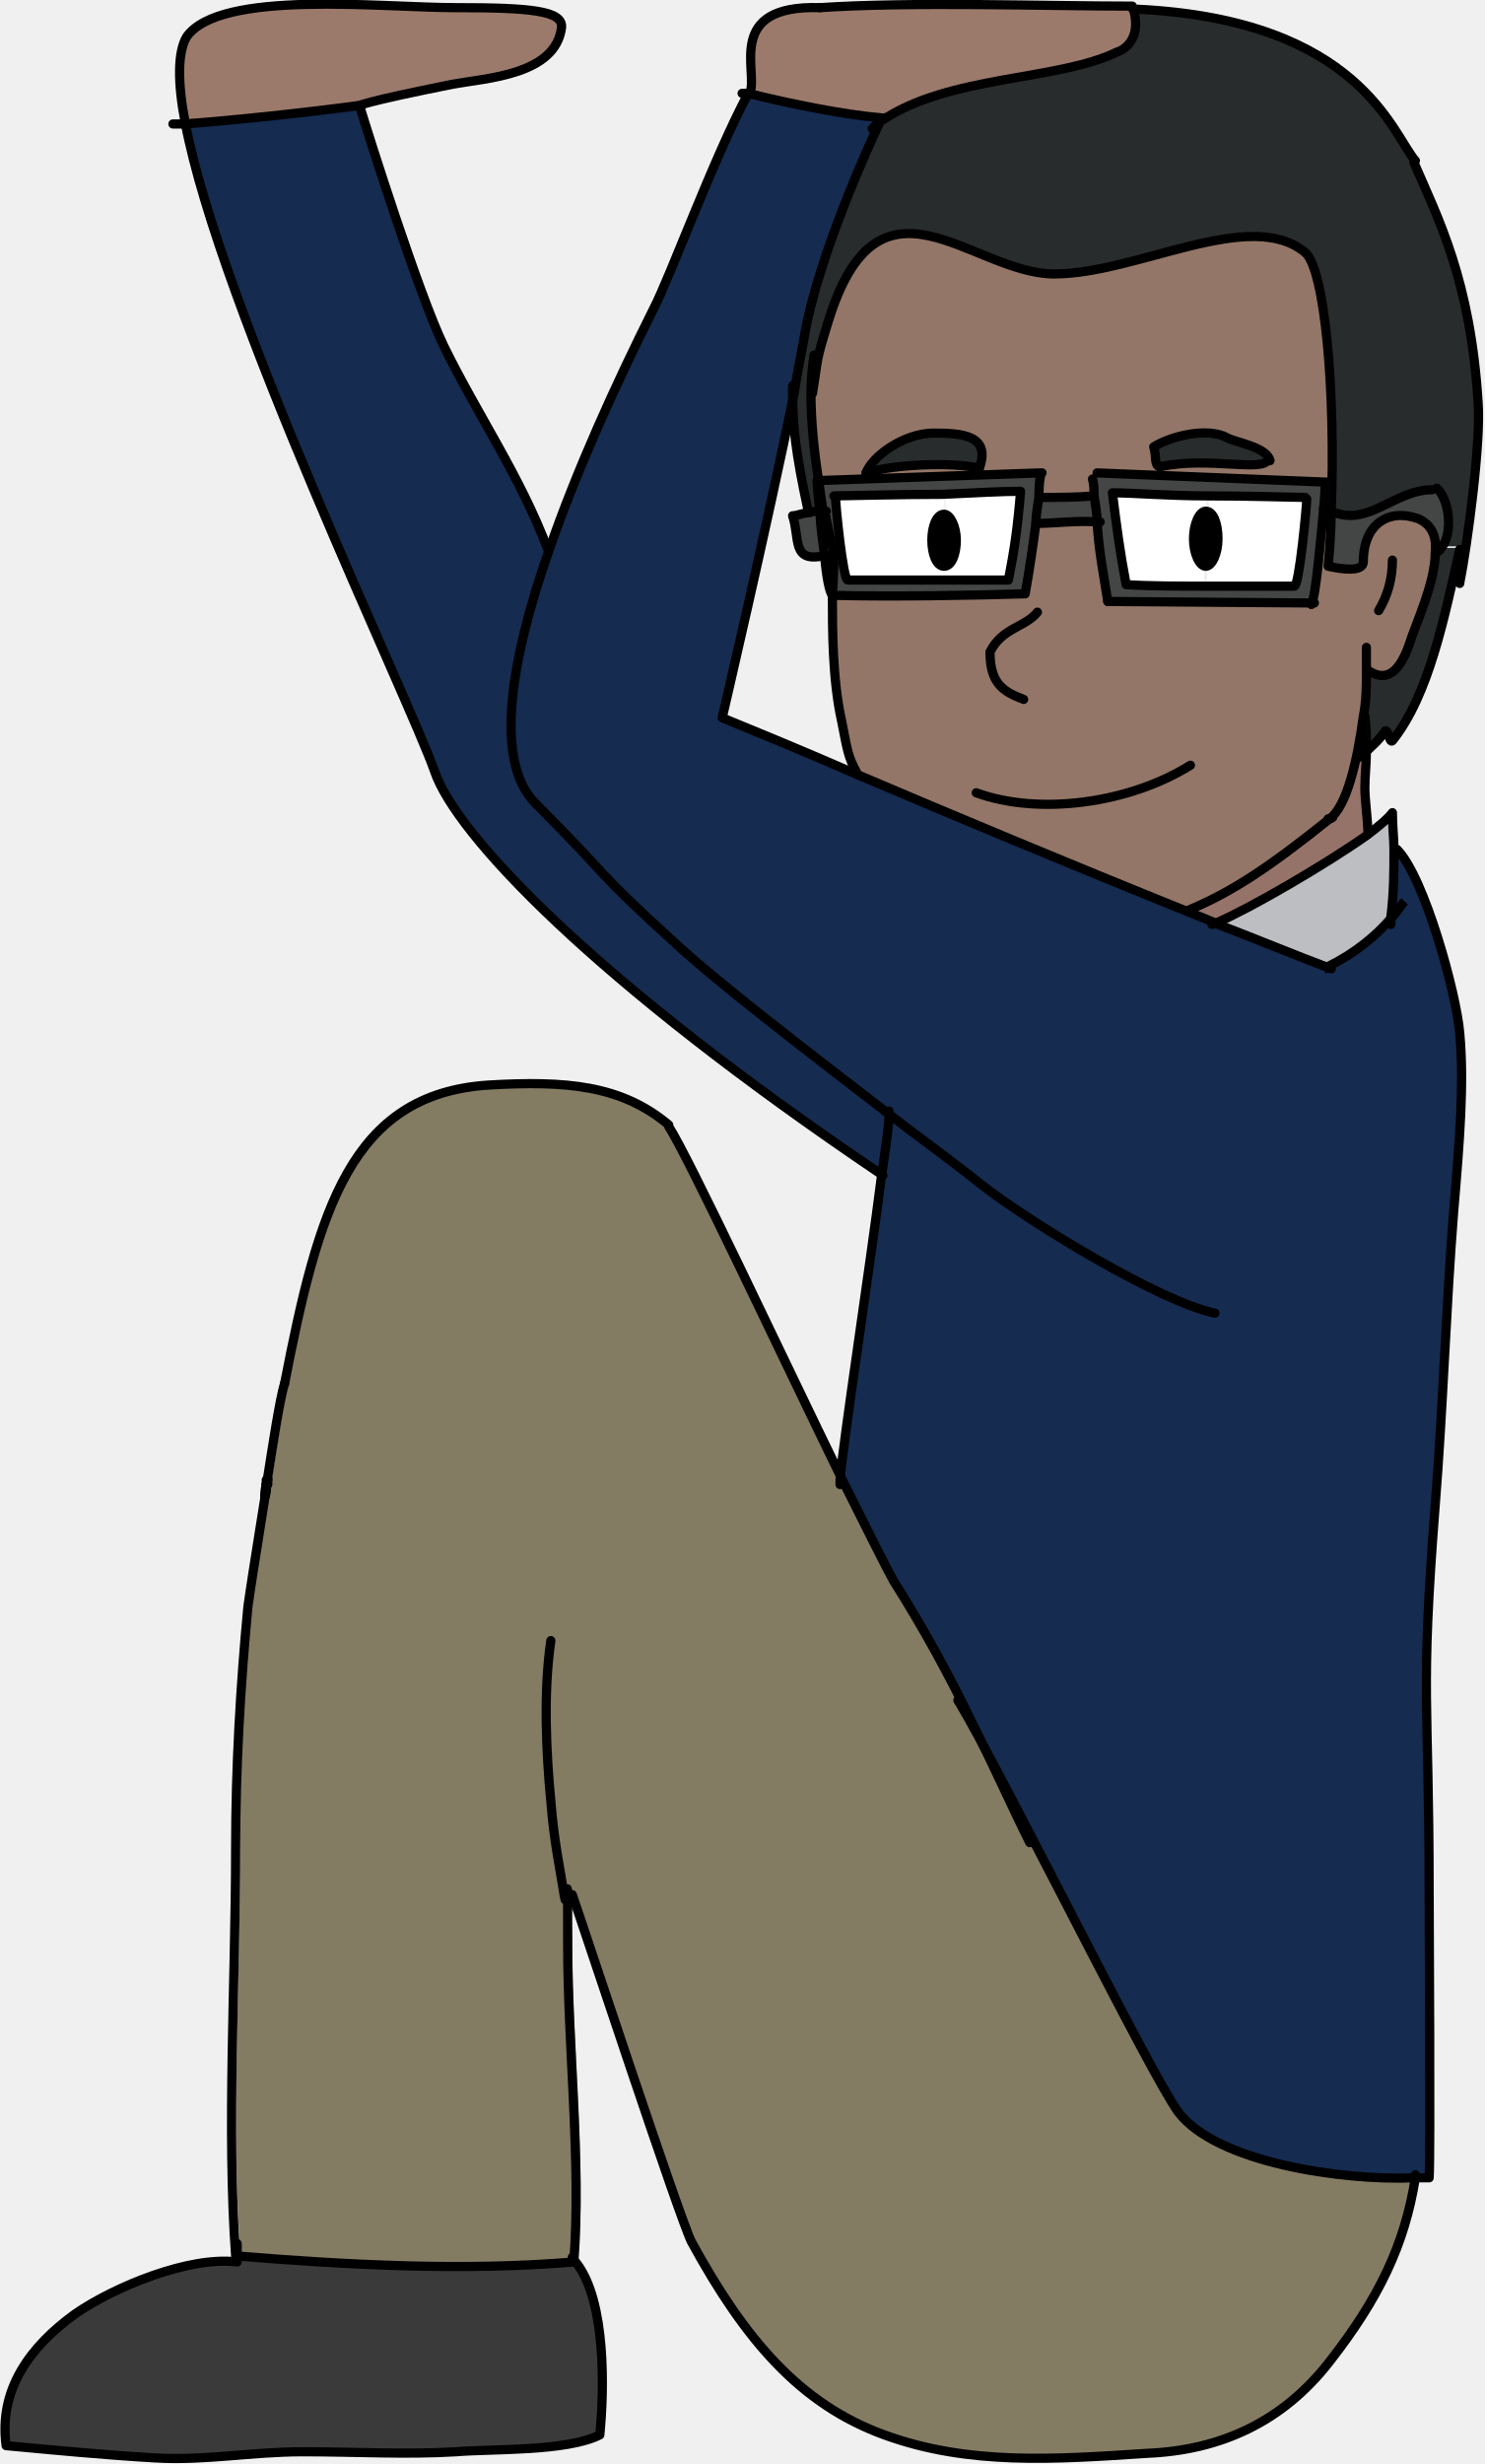
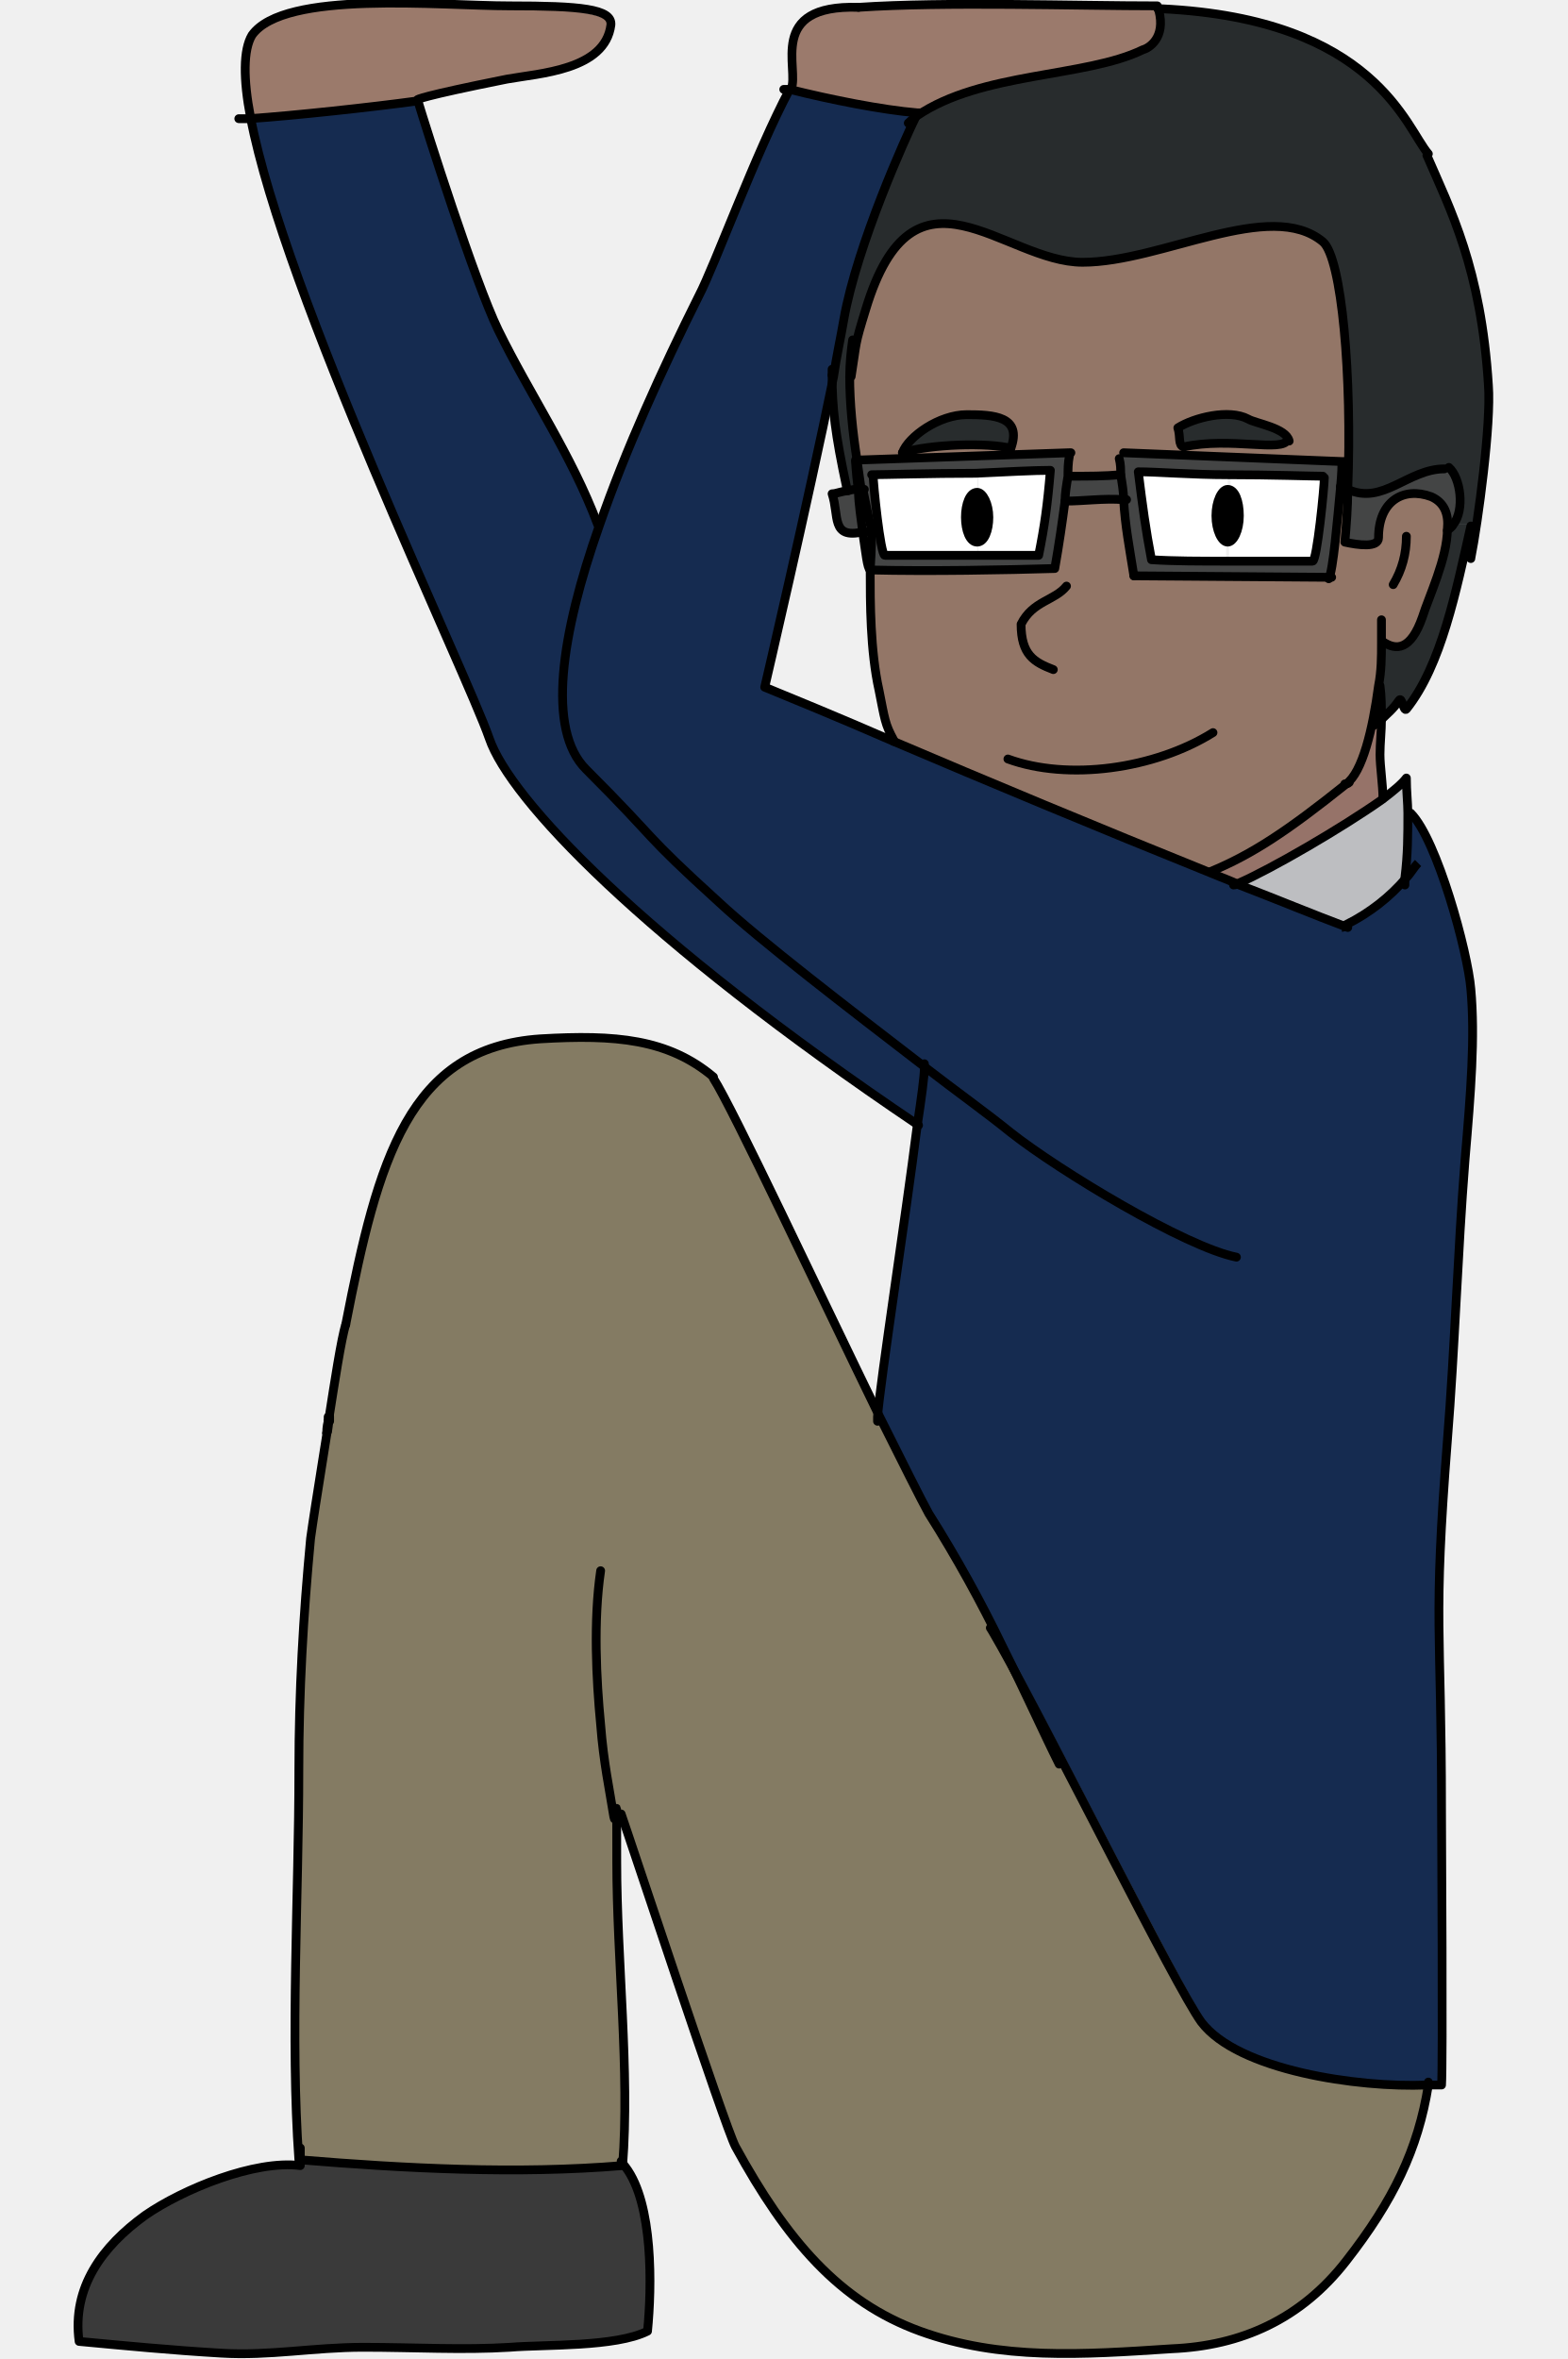
- <svg xmlns="http://www.w3.org/2000/svg" id="USA" width="97" height="161" viewBox="0 0 97 161">
+ <svg xmlns="http://www.w3.org/2000/svg" id="USA" width="107" height="161" viewBox="0 0 107 161">
  <defs>
-     <style>.cls-1{fill:#3a3a3a;}.cls-1,.cls-2,.cls-3,.cls-4,.cls-5,.cls-6,.cls-7,.cls-8,.cls-9,.cls-10,.cls-11,.cls-12{stroke-width:0px;}.cls-2{fill:#152b50;}.cls-13,.cls-14{stroke:#000;}.cls-13,.cls-14,.cls-15{fill:none;stroke-width:.6px;}.cls-13,.cls-15{stroke-linecap:round;stroke-linejoin:round;}.cls-3{fill:#847b63;}.cls-4{fill:#937667;}.cls-5{fill:#282c2d;}.cls-6{fill:#9b7a6b;}.cls-14{stroke-miterlimit:10;}.cls-7{fill:#000;}.cls-8{fill:#967369;}.cls-9{fill:#444545;}.cls-15{stroke:#010101;}.cls-10{fill:#fff;}.cls-11{fill:#bdbec1;}.cls-12{fill:#9b7a6c;}</style>
+     <style>.cls-1{fill:#3a3a3a;}.cls-1,.cls-2,.cls-3,.cls-4,.cls-5,.cls-6,.cls-7,.cls-8,.cls-9,.cls-10,.cls-11,.cls-12{stroke-width:0px;}.cls-2{fill:#152b50;}.cls-13{stroke-linecap:round;stroke-linejoin:round;}.cls-13,.cls-14{fill:none;stroke:#000;stroke-width:.6px;}.cls-3{fill:#847b63;}.cls-4{fill:#937667;}.cls-5{fill:#282c2d;}.cls-6{fill:#9b7a6b;}.cls-14{stroke-miterlimit:10;}.cls-7{fill:#000;}.cls-8{fill:#967369;}.cls-9{fill:#444545;}.cls-10{fill:#fff;}.cls-11{fill:#bdbec1;}.cls-12{fill:#9b7a6c;}</style>
  </defs>
-   <path class="cls-5" d="M89.4,43.9c.9.6,1.9.6,2.7-1.7.5-1.4,1.7-4.1,1.7-6,.2,0,.3-.2.4-.4h1.2c-1,4.4-2,9.5-4.4,12.5-.2.3-.3-.8-.5-.6-.5.5-.8.9-1.2,1.3,0-.8,0-1.6-.1-2.3h0c.1-1,.2-2,.2-2.9h0Z" />
-   <path class="cls-11" d="M79.6,60.2c2.3-1,7.1-3.8,9.8-5.7.8-.6,1.4-1.1,1.7-1.5,0,.9.1,1.7.1,2.4,0,1.5,0,2.8-.2,4.4-1.1,1.4-2.5,2.4-4.1,3.2h0c-2.3-.9-4.8-1.9-7.4-2.9Z" />
-   <path class="cls-9" d="M92.7,34c-1.8-.8-3.6.3-3.6,2.8s-1.4.5-2.3.3c.1-1.2.2-2.4.2-3.6,2.4,1.1,4.1-1.4,6.6-1.4h.3c.8.6,1.1,2.8.3,3.8-.1.2-.3.3-.4.4,0-1-.3-1.8-1.1-2.2Z" />
-   <path class="cls-9" d="M85.4,32.6q0,0,0,0h0Z" />
-   <path class="cls-5" d="M75.4,29.2c1.1-.7,3.5-1.3,4.8-.6.5.3,2.6.6,2.8,1.5-.3.8-3.9-.3-7.1.5-.4-.1-.2-.7-.4-1.3Z" />
-   <path class="cls-8" d="M89.4,54.5c-2.7,2-7.5,4.7-9.8,5.7-.6-.3-1.3-.5-1.9-.8,2.9-1.2,5.3-2.8,9.3-6h0c1-.8,1.8-3.7,2.2-6.7h0c.1.7.1,1.5.1,2.3h0c0,.8-.1,1.6-.1,2.4s.2,2.1.2,3h0Z" />
-   <path class="cls-10" d="M85.4,32.6c0,.5-.5,5.7-.8,5.7-1.7,0-3.8,0-5.7,0v-1.4c.5,0,.9-.8.9-1.8s-.4-1.8-.8-1.8v-.9c2.9,0,5.8.1,6.5.1Z" />
-   <path class="cls-7" d="M79.7,35.2c0,1-.4,1.8-.8,1.8s-.8-.8-.8-1.8.4-1.8.8-1.8.8.8.8,1.8Z" />
-   <path class="cls-10" d="M72.7,32.3c1.3,0,3.7.2,6.1.2v.9c-.5,0-.9.8-.9,1.8s.4,1.8.8,1.8v1.4c-2,0-3.8,0-5.3-.1-.4-2.1-.6-3.6-.9-6Z" />
-   <path class="cls-3" d="M17.4,97c0,.4,0,.7-.1.8,0-.1,0-.4.1-.8,0,0,0,0,0,0ZM17.5,96.7c0,.1,0,.2,0,.3,0-.1,0-.2,0-.3ZM43.7,73.6c1.3,2,7.3,14.8,11.3,23,1.6,3.2,2.9,5.8,3.4,6.7,1.9,3,3.6,6.1,5,9,3.6,6.4,11.9,23.1,13.7,25.7,2.4,3.4,10.7,4.5,15.4,4.3-.7,4.4-2.4,7.9-5.6,12-3.1,4-7.2,5.8-11.9,6-6.1.4-11.7.8-17.2-1.2-5.5-2-9.1-6.2-12.6-12.6-.7-1.3-7.3-21.3-7.8-22.7h-.2c.1,1,.2,2,.2,3.1,0,6.5.9,14.2.4,20.7,0,0,0,0,0,0-7.2.6-14.8.2-22.1-.4h0c-.6-8.3,0-18,0-26.6s.2-10.6.8-15.8c.2-2.2,1.2-8.1,1.3-8.4h0c.3-1.9.8-5.2,1.1-6.1,2.2-11.3,4.3-18.9,13.3-19.5,5.1-.3,8.7,0,11.8,2.6Z" />
-   <path class="cls-9" d="M85.4,32.6c-.7,0-3.6,0-6.5-.1-2.4,0-4.9-.1-6.1-.2.3,2.4.4,3.9.9,6,1.5,0,3.3,0,5.3.1,1.9,0,4,0,5.7,0,.3,0,.8-5.3.8-5.7h0q0,0,0,0ZM71.7,30.9l14.9.5v.2s0,.6-.1,1.6c-.2,2-.5,5.7-.8,6.2h-13.2c-.3-2-.6-3.5-.7-5.3,0-.5-.1-1.1-.2-1.7,0-.4,0-.7-.1-1.1l.3-.3Z" />
-   <path class="cls-4" d="M54.4,39c4,.1,9.3,0,12.6-.1.3-1.7.5-3.1.7-4.6h0c1.3,0,2.6-.2,4-.1.2,1.8.4,3.3.7,5.2h13.2c.3-.4.6-4.1.8-6.1h0c.2,0,.3.2.5.2,0,1.2-.1,2.5-.2,3.6.9.2,2.3.4,2.3-.3,0-2.5,1.7-3.5,3.6-2.8.9.4,1.2,1.2,1.1,2.2,0,2-1.3,4.7-1.7,6-.8,2.3-1.8,2.3-2.7,1.7h0c0,.9,0,1.9-.2,2.9-.4,3-1.1,5.9-2.2,6.7h0c-4,3.2-6.4,4.8-9.3,6-7.6-3.1-15.6-6.4-21.7-9-.5-1-.5-1.4-1-3.4-.6-2.7-.7-6-.6-8.2,0,0,0,0,0,0Z" />
-   <path class="cls-12" d="M53.6.5c5.9-.4,14.9-.1,20.4-.1,0,.1,0,.2.1.3.5,1.9-.7,2.6-1.1,2.7-3.9,1.9-11,1.5-15.4,4.5-2.4-.2-5.9-.9-8.7-1.6h0c.6-1.5-1.7-5.9,4.6-5.7Z" />
-   <path class="cls-9" d="M71.7,34.1c-1.3,0-2.6.1-4,.1h0c0-.6.1-1.1.2-1.7h.2c1.2,0,2.3,0,3.4,0,0,.6.1,1.2.2,1.7Z" />
-   <path class="cls-5" d="M61,28.3c1.8,0,3.8.1,3,2.3-1.6-.4-5.5-.3-7.4.3.4-1.1,2.5-2.6,4.4-2.6Z" />
-   <path class="cls-7" d="M62.5,35.3c0,1-.3,1.7-.8,1.7s-.8-.8-.8-1.7.3-1.7.8-1.7.8.8.8,1.7Z" />
-   <path class="cls-10" d="M66.8,32.1c-.2,2.3-.4,3.8-.8,5.8-1.2,0-2.7,0-4.2,0v-1c.4,0,.8-.8.8-1.7s-.3-1.7-.8-1.7v-1.2c2,0,4-.1,5.1-.2Z" />
-   <path class="cls-10" d="M55.4,38c-.3,0-.7-4.9-.8-5.5.8,0,4,0,7.1-.1v1.2c-.4,0-.7.8-.7,1.7s.3,1.7.8,1.7v1c-2.1,0-4.4,0-6.3,0Z" />
-   <path class="cls-4" d="M56.6,30.9c1.9-.6,5.9-.7,7.4-.3.8-2.2-1.2-2.4-3-2.3-1.9,0-4.1,1.5-4.4,2.6ZM75.8,30.5c3.2-.7,6.8.4,7.1-.5-.1-.9-2.2-1.2-2.8-1.5-1.2-.7-3.6,0-4.8.6.2.6,0,1.2.4,1.3ZM86.6,31.5l-14.9-.5-.3.3c0,.4,0,.8.1,1.1-1.1,0-2.3.1-3.4.1h-.2c0-.4,0-.9.1-1.4v-.2s-14.5.5-14.5.5c-.3-1.9-.5-3.9-.5-5.7h0c.4-2.5.2-2,1-4.6,3.3-10.9,9.4-3.2,14.8-3.2s12.8-4.4,16.4-1.4c1.3,1.1,2,9.2,1.7,16.9-.2,0-.3-.1-.5-.2h0c0-1,.1-1.6.1-1.6v-.2Z" />
-   <path class="cls-9" d="M66,37.9c.4-2,.6-3.4.8-5.8-1.1,0-3,.1-5.1.2-3,0-6.3.1-7.1.1,0,0,0,0,0,0,0,0,0,0,0,0h0c0,.6.5,5.5.8,5.5,1.9,0,4.2,0,6.3,0,1.6,0,3.1,0,4.2,0ZM67,38.9c-3.3.1-8.6.2-12.6.1,0,0,0,0,0,0,0-1.5.1-2.5.1-2.5,0,0,0-.1,0-.2-.2-.8-.4-1.8-.6-2.8h0c-.1-.7-.2-1.3-.3-2.1l14.5-.5v.2c0,.5,0,.9-.1,1.4,0,.6-.1,1.2-.2,1.7-.2,1.6-.4,3-.7,4.6Z" />
-   <path class="cls-5" d="M51.8,25.6c.3-1.4.5-2.8.7-3.9.9-5.1,4.4-12.6,4.9-13.8,0,0,.2-.1.2-.2,4.4-3,11.4-2.6,15.4-4.5.3,0,1.6-.7,1.1-2.7h.1c14.6.7,16.7,8.2,18.2,9.9,1.7,3.7,3.7,7.7,4.2,15.7.2,2.6-.7,9.3-1.2,11.8,0,.3,0-2.5,0-2.2h-1.2c.7-1,.5-3.2-.3-3.9h-.3c-2.5.1-4.2,2.5-6.6,1.5.3-7.7-.4-15.8-1.7-16.9-3.5-3-10.8,1.4-16.4,1.4s-11.6-7.7-14.8,3.2c-.8,2.6-.6,2.1-1,4.6h0c0,1.8.2,3.8.5,5.7.1.7.2,1.4.3,2.1,0,0-.2,0-.3,0-.2,0-.5,0-.7.1v-.3c-.8-3.7-1-5.5-1.1-7.7h0Z" />
-   <path class="cls-9" d="M51.8,33.8c.2,0,.6-.1,1.1-.2.3,0,.5,0,.7-.1,0,.9.2,2,.3,2.9-2.2.5-1.6-1.1-2.1-2.6Z" />
-   <path class="cls-2" d="M91.1,59.9c.2-1.7.2-3,.2-4.4h0c1.8,1.8,3.9,9.5,4.1,12,.3,3.3,0,7-.4,11.7-.5,6.3-.7,12.9-1.2,19.1-1,12.8-.4,12.4-.4,25.3,0,1.3.1,17.4,0,18.7-.3,0-.7,0-1,0-4.7.2-12.9-1-15.4-4.3-1.8-2.5-10.1-19.3-13.7-25.7-1.5-2.9-3.1-6-5-9-.6-.9-1.8-3.4-3.4-6.7.2-2.5,1.9-13.5,2.7-19.8.3-1.9.4-3.4.5-4.1-5.2-4-11.2-8.6-14-11.2-5.5-5-3.9-3.9-9.1-9.1-2.7-2.7-1.7-9.2.9-16.6,1.8-5.2,4.3-10.7,6.8-15.7,1.1-2.1,3.9-9.8,6.2-14.1,0,0,0,0,0,0,2.8.7,6.3,1.4,8.7,1.6,0,0-.2.1-.2.2-.6,1.2-4,8.7-4.9,13.8-.2,1.2-.5,2.5-.7,3.9h0c-1.8,8.8-4.7,21.2-4.7,21.2,1.7.7,4.9,2,8.8,3.7,6.1,2.6,14,5.9,21.7,9,.7.3,1.3.5,1.9.8,2.6,1,5,2,7.4,2.9h0c1.6-.8,3-1.8,4.1-3.2Z" />
-   <path class="cls-2" d="M44.1,61.6c2.8,2.6,8.8,7.2,14,11.2,0,.7-.2,2.1-.5,4.1-19-12.8-27.9-22.3-29.3-26.4-1.6-4.6-14-30.3-16.3-42.4,3-.2,8.4-.7,11.4-1.2.6,2,3.9,12.4,5.5,15.7,2.2,4.5,5,8.5,6.8,13.3h.1c-2.5,7.4-3.5,14-.9,16.6,5.2,5.2,3.5,4,9.1,9.1Z" />
-   <path class="cls-1" d="M15.5,147.4c7.3.6,14.9,1,22.1.4,1.9,2.5,1.8,8.2,1.5,11.2-2.1,1.2-7,1-9.4,1.1-3.3.3-6.7,0-10,0s-6.5.6-9.7.4c-3.4-.2-6.4-.6-9.7-.8-.5-3.7,1.6-6.5,4.5-8.6,2.5-1.8,7.5-3.9,10.6-3.4,0-.1,0-.2,0-.4Z" />
-   <path class="cls-6" d="M23.4,6.9c-2.9.4-8.4,1-11.4,1.2-.5-2.6-.5-4.6.1-5.6C14.4-.7,24.9.5,29.8.5s7,.2,6.9,1.3c-.4,3.1-4.9,3.3-7.1,3.7-6,1.2-6.1,1.4-6.1,1.4Z" />
-   <path class="cls-3" d="M17.4,97c0,0,0-.2,0-.3,0,0,0,.2,0,.3Z" />
-   <path class="cls-3" d="M17.4,97s0,0,0,0c0,.4,0,.6-.1.8,0-.2,0-.5.1-.8Z" />
-   <path class="cls-13" d="M77.6,59.5s0,0,0,0c2.9-1.2,5.3-2.8,9.3-6,0,0,.1,0,.2-.1" />
-   <path class="cls-13" d="M53.9,33.4c.2,1,.4,2,.6,2.8,0,0,0,.1,0,.2,0,0,0,1-.1,2.5,0,2.2,0,5.5.6,8.2.4,2,.4,2.3,1,3.4,0,0,0,0,0,.1" />
-   <path class="cls-13" d="M53.2,23.2c-.1.7-.2,1.6-.2,2.5,0,1.8.2,3.8.5,5.7.1.7.2,1.4.3,2.1" />
-   <path class="cls-13" d="M56.6,30.9c1.9-.6,5.9-.7,7.4-.3" />
-   <path class="cls-13" d="M75.8,30.5c3.2-.7,6.8.4,7.1-.5" />
-   <path class="cls-13" d="M67.8,40c-.8,1-2.3,1-3.1,2.6,0,2.1.9,2.6,2.2,3.1" />
-   <path class="cls-13" d="M53.1,25.7c.4-2.5.2-2,1-4.6,3.3-10.9,9.4-3.2,14.8-3.2s12.8-4.4,16.4-1.4c1.3,1.1,2,9.2,1.7,16.9,0,1.2-.1,2.5-.2,3.6.9.2,2.3.4,2.3-.3,0-2.5,1.7-3.5,3.6-2.8.9.4,1.2,1.2,1.1,2.2,0,2-1.3,4.7-1.7,6-.8,2.3-1.8,2.3-2.7,1.7" />
-   <path class="cls-13" d="M92.5,10.5c-1.5-1.7-3.6-9.2-18.2-9.9" />
-   <path class="cls-13" d="M51.8,25.6c0-.1,0-.3,0-.4" />
-   <path class="cls-13" d="M52.8,33.3c-.8-3.7-1-5.5-1-7.7" />
-   <path class="cls-13" d="M89.3,49.1c.4-.4.8-.7,1.2-1.3.2-.3.3.8.5.6,2.4-3,3.4-8.1,4.4-12.5,0-.3,0,2.5,0,2.2.5-2.5,1.4-9.2,1.2-11.8-.5-8-2.6-12-4.2-15.7" />
-   <path class="cls-13" d="M88.8,49.5c.2-.2.3-.3.5-.4" />
-   <path class="cls-13" d="M89.3,42.3c0,.5,0,1,0,1.6,0,.9,0,1.9-.2,2.9-.4,3-1.1,5.9-2.2,6.7,0,0,0,0-.1,0" />
-   <path class="cls-13" d="M56.6,30.9c.4-1.1,2.5-2.6,4.4-2.6,1.8,0,3.8.1,3,2.3" />
-   <path class="cls-13" d="M75.8,30.5c-.4-.1-.2-.7-.4-1.3,1.1-.7,3.5-1.3,4.8-.6.5.3,2.6.6,2.8,1.5" />
-   <path class="cls-13" d="M63.8,51.8c4.1,1.5,10,.7,14-1.8" />
-   <path class="cls-13" d="M91,36.6c0,1.2-.3,2.3-.9,3.3" />
-   <path class="cls-13" d="M61.7,33.6c.4,0,.8.8.8,1.7s-.3,1.7-.8,1.7-.8-.8-.8-1.7.3-1.7.8-1.7Z" />
-   <path class="cls-13" d="M78.8,33.4c.5,0,.8.8.8,1.8s-.4,1.8-.8,1.8-.8-.8-.8-1.8.4-1.8.8-1.8Z" />
-   <path class="cls-13" d="M54.6,32.4h0s0,0,0,0c0,.6.5,5.5.8,5.5,1.9,0,4.2,0,6.3,0,1.6,0,3.1,0,4.2,0,.4-2,.6-3.4.8-5.8-1.1,0-3,.1-5.1.2-3,0-6.3.1-7.1.1h0" />
-   <path class="cls-13" d="M54.6,32.5s0,0,0,0" />
-   <path class="cls-13" d="M53.4,31.6c0-.4,0,.5.2,1.9,0,.9.2,2,.3,2.9.1,1.2.3,2.3.5,2.5,0,0,0,0,0,0,4,.1,9.3,0,12.6-.1.3-1.7.5-3.1.7-4.6,0-.5.1-1.1.2-1.7,0-.4,0-.9.1-1.4" />
-   <path class="cls-13" d="M85.4,32.6q0,0,0,0c0,.5-.5,5.7-.8,5.7-1.7,0-3.8,0-5.7,0-1.9,0-3.8,0-5.3-.1-.4-2.1-.6-3.6-.9-6,1.3,0,3.7.2,6.1.2,2.9,0,5.8.1,6.5.1h0" />
-   <path class="cls-13" d="M72.4,39.3c-.3-1.9-.6-3.4-.7-5.2,0-.5-.1-1.1-.2-1.7,0-.4,0-.7-.1-1.1" />
-   <path class="cls-13" d="M86.6,31.7s0,0,0,0c0,0,0,.6-.1,1.6-.2,2-.5,5.7-.8,6.2,0,0,0,0,0,0" />
-   <path class="cls-13" d="M86.5,33.2c.2,0,.3.2.5.2,2.4,1.1,4.1-1.4,6.6-1.4h0" />
-   <path class="cls-13" d="M54,33.4s0,0-.1,0h0c0,0-.2,0-.3,0-.2,0-.5,0-.7.1-.4,0-.8.2-1.1.2.5,1.5-.1,3.1,2.1,2.6.2,0,.3,0,.5-.1,0,0,.2,0,.2,0" />
-   <path class="cls-13" d="M68.1,32.5c1.2,0,2.3,0,3.4-.1h0" />
-   <path class="cls-13" d="M67.7,34.2c1.3,0,2.6-.2,4-.1,0,0,.1,0,.2,0" />
-   <polyline class="cls-13" points="53.4 31.4 53.5 31.4 68 30.9 68.1 30.9" />
-   <polyline class="cls-13" points="71.7 30.9 86.6 31.5 86.8 31.5" />
-   <polyline class="cls-13" points="72.4 39.3 85.7 39.4 85.9 39.4" />
-   <path class="cls-13" d="M93.9,31.9c.8.7,1.1,2.9.3,3.9-.1.2-.3.3-.4.4,0,0,0,0,0,0" />
-   <path class="cls-13" d="M79.2,60.4c0,0,.2,0,.3-.1,2.3-1,7.1-3.8,9.8-5.7.8-.6,1.4-1.1,1.7-1.5,0,.9.1,1.7.1,2.4,0,1.5,0,2.8-.2,4.4,0,.2,0,.3,0,.5" />
-   <path class="cls-13" d="M58.1,72.6s0,0,0,.2c0,.7-.2,2.1-.5,4.1-.8,6.3-2.5,17.3-2.7,19.8,0,.1,0,.2,0,.3" />
-   <path class="cls-13" d="M91.3,55.5c1.8,1.8,3.9,9.5,4.1,12,.3,3.3,0,7-.4,11.7-.5,6.3-.7,12.9-1.2,19.1-1,12.8-.4,12.4-.4,25.3,0,1.3.1,17.4,0,18.7-.3,0-.7,0-1,0-4.7.2-12.9-1-15.4-4.3-1.8-2.5-10.1-19.3-13.7-25.7-.3-.5-.5-.9-.7-1.2" />
-   <path class="cls-13" d="M43.7,73.6c1.3,2,7.3,14.8,11.3,23,1.6,3.2,2.9,5.8,3.4,6.7,1.9,3,3.6,6.1,5,9,1.5,3,2.8,5.9,3.9,8.1" />
-   <path class="cls-13" d="M17.5,96.6c0,.2-1,6.2-1.3,8.4-.5,5.3-.8,10.5-.8,15.8,0,8.6-.6,18.3,0,26.6h0c7.3.6,14.9,1,22.1.4,0,0,0,0,0,0,.5-6.4-.4-14.1-.4-20.7s0-2.1-.2-3.1c-.3-1.9-.7-3.7-.9-6.3-.3-3.1-.5-7.1,0-10.5" />
-   <path class="cls-13" d="M17.4,97c0-.1,0-.2,0-.3" />
-   <path class="cls-13" d="M17.3,97.8c0-.1,0-.4.1-.8,0,0,0,0,0,0" />
-   <path class="cls-13" d="M17.4,97c0,.4,0,.7-.1.8,0,0,0,0,0,0s0,0,0,0c0,0,0,0,0,0t0,0s0,0,0,0" />
-   <path class="cls-13" d="M17.4,97s0,0,0,0" />
-   <path class="cls-13" d="M17.5,96.7c0,.1,0,.2,0,.3" />
-   <path class="cls-13" d="M17.5,96.7s0,0,0,0c0,0,0,0,0,0" />
-   <path class="cls-13" d="M18.6,90.4c-.3.9-.8,4.2-1.1,6.1h0" />
-   <path class="cls-13" d="M92.5,142.1c0,0,0,.1,0,.2-.7,4.4-2.4,7.9-5.6,12-3.1,4-7.2,5.8-11.9,6-6.1.4-11.7.8-17.2-1.2-5.5-2-9.1-6.2-12.6-12.6-.7-1.3-7.3-21.3-7.8-22.7" />
-   <path class="cls-13" d="M18.6,90.4c2.2-11.3,4.3-18.9,13.3-19.5,5.1-.3,8.7,0,11.8,2.6" />
-   <path class="cls-13" d="M89.2,46.8c.1.7.1,1.5.1,2.3h0c0,.8-.1,1.6-.1,2.4s.2,2.1.2,3" />
-   <path class="cls-13" d="M15.5,146.6c0,.3,0,.5,0,.8,0,.1,0,.2,0,.4-3.1-.4-8,1.6-10.6,3.4-2.9,2.1-5,4.9-4.5,8.6,3.2.3,6.3.6,9.7.8,3.3.2,6.3-.4,9.7-.4s6.8.2,10,0c2.4-.2,7.2,0,9.4-1.1.3-3,.4-8.7-1.5-11.2-.1-.1-.2-.3-.3-.4" />
-   <path class="cls-13" d="M57.5,7.8s0,0,0,.2c-.6,1.2-4,8.7-4.9,13.8-.2,1.2-.5,2.5-.7,3.9h0c-1.8,8.8-4.7,21.2-4.7,21.2,1.7.7,4.9,2,8.8,3.7,6.1,2.6,14,5.9,21.7,9,.7.3,1.3.5,1.9.8,2.6,1,5,2,7.4,2.9" />
-   <path class="cls-13" d="M79.4,85.8c-3.5-.7-12.1-5.9-15.4-8.5-1.6-1.3-3.7-2.8-5.9-4.5-5.2-4-11.2-8.6-14-11.2-5.5-5-3.9-3.9-9.1-9.1-2.7-2.7-1.7-9.2.9-16.6,1.8-5.2,4.3-10.7,6.8-15.7,1.1-2.1,3.9-9.8,6.2-14.1,0,0,0,0,0,0" />
-   <path class="cls-13" d="M57.7,76.8s0,0,0,0c-19-12.8-27.9-22.3-29.3-26.4-1.6-4.6-14-30.3-16.3-42.4-.5-2.6-.5-4.6.1-5.6C14.4-.7,24.9.5,29.8.5s7,.2,6.9,1.3c-.4,3.1-4.9,3.3-7.1,3.7-6,1.2-6.1,1.4-6.1,1.4.6,2,3.9,12.4,5.5,15.7,2.2,4.5,5,8.5,6.8,13.3" />
-   <path class="cls-13" d="M23.4,6.9c-2.9.4-8.4,1-11.4,1.2-.3,0-.5,0-.7,0" />
-   <path class="cls-13" d="M48.5,6.1c.1,0,.2,0,.4,0,0,0,0,0,0,0,2.8.7,6.3,1.4,8.7,1.6,0,0,.1,0,.2,0" />
-   <path class="cls-14" d="M86.6,63.3c.1,0,.2-.1.3-.2,1.6-.8,3-1.9,4.1-3.2.3-.3.5-.7.8-1" />
-   <path class="cls-15" d="M53.6.5c5.9-.4,14.9-.1,20.4-.1,0,.1,0,.2.1.3.5,1.9-.7,2.6-1.1,2.7-3.9,1.9-11,1.5-15.4,4.5,0,0-.2.1-.2.2-.1,0-.3.2-.4.3" />
-   <path class="cls-15" d="M49,6.1c.6-1.4-1.7-5.8,4.6-5.6" />
+   <path class="cls-5" d="M62.7,7.8c4.4-3,11.4-2.6,15.4-4.5.3,0,1.6-.7,1.1-2.7h.1c14.6.7,16.7,8.2,18.2,9.9,1.7,3.7,3.7,7.7,4.2,15.7.2,2.6-.7,9.3-1.2,11.8,0,.3,0-2.5,0-2.2h-1.2c.7-1,.5-3.2-.3-3.9h-.3c-2.5.1-4.2,2.5-6.6,1.5.3-7.7-.4-15.8-1.7-16.9-3.5-3-10.8,1.4-16.4,1.4s-11.6-7.7-14.8,3.2c-.8,2.6-.6,2.1-1,4.6h0c0,1.8.2,3.8.5,5.7.1.7.2,1.4.3,2.1,0,0-.2,0-.3,0-.2,0-.5,0-.7.1v-.3c-.8-3.7-1-5.5-1.1-7.7h0c.3-1.4.5-2.8.7-3.9.9-5.1,4.4-12.6,4.9-13.8,0,0,.2-.1.2-.2Z" />
+   <path class="cls-5" d="M99.2,35.8h1.2c-1,4.4-2,9.5-4.4,12.5-.2.3-.3-.8-.5-.6-.5.5-.8.9-1.2,1.3,0-.8,0-1.6-.1-2.3h0c.1-1,.2-2,.2-2.9h0c.9.6,1.9.6,2.7-1.7.5-1.4,1.7-4.1,1.7-6,.2,0,.3-.2.4-.4Z" />
+   <path class="cls-2" d="M60.9,50.5c6.1,2.6,14,5.9,21.7,9,.7.3,1.3.5,1.9.8,2.6,1,5,2,7.4,2.9h0c1.6-.8,3-1.8,4.1-3.2.2-1.7.2-3,.2-4.4h0c1.8,1.8,3.9,9.5,4.1,12,.3,3.3,0,7-.4,11.7-.5,6.3-.7,12.9-1.2,19.1-1,12.8-.4,12.4-.4,25.3,0,1.3.1,17.4,0,18.7-.3,0-.7,0-1,0-4.7.2-12.9-1-15.4-4.3-1.8-2.5-10.1-19.3-13.7-25.7-1.5-2.9-3.1-6-5-9-.6-.9-1.8-3.4-3.4-6.7.2-2.5,1.9-13.5,2.7-19.8.3-1.9.4-3.4.5-4.1-5.2-4-11.2-8.6-14-11.2-5.5-5-3.9-3.9-9.1-9.1-2.7-2.7-1.7-9.2.9-16.6,1.8-5.2,4.3-10.7,6.8-15.7,1.1-2.1,3.9-9.8,6.2-14.1,0,0,0,0,0,0,2.8.7,6.3,1.4,8.7,1.6,0,0-.2.1-.2.2-.6,1.2-4,8.7-4.9,13.8-.2,1.2-.5,2.5-.7,3.9h0c-1.8,8.8-4.7,21.2-4.7,21.2,1.7.7,4.9,2,8.8,3.7Z" />
+   <path class="cls-9" d="M98.6,32.1h.3c.8.6,1.1,2.8.3,3.8-.1.2-.3.3-.4.4,0-1-.3-1.8-1.1-2.2-1.8-.8-3.6.3-3.6,2.8s-1.4.5-2.3.3c.1-1.2.2-2.4.2-3.6,2.4,1.1,4.1-1.4,6.6-1.4Z" />
+   <path class="cls-4" d="M98.8,36.2c0,2-1.3,4.7-1.7,6-.8,2.3-1.8,2.3-2.7,1.7h0c0,.9,0,1.9-.2,2.9-.4,3-1.1,5.9-2.2,6.7h0c-4,3.2-6.4,4.8-9.3,6-7.6-3.1-15.6-6.4-21.7-9-.5-1-.5-1.4-1-3.4-.6-2.7-.7-6-.6-8.2,0,0,0,0,0,0,4,.1,9.3,0,12.6-.1.3-1.7.5-3.1.7-4.6h0c1.3,0,2.6-.2,4-.1.2,1.8.4,3.3.7,5.2h13.2c.3-.4.6-4,.8-6.1h0c.2,0,.3.2.5.2,0,1.2-.1,2.5-.2,3.6.9.2,2.3.4,2.3-.3,0-2.5,1.7-3.5,3.6-2.8.9.4,1.2,1.2,1.1,2.2Z" />
+   <path class="cls-3" d="M22.3,97.8c0-.1,0-.4.1-.8,0,0,0,0,0,0,0,.4,0,.7-.1.8ZM22.4,97c0-.1,0-.2,0-.3,0,.1,0,.2,0,.3ZM42.1,124c.1,1,.2,2,.2,3.1,0,6.5.9,14.2.4,20.7,0,0,0,0,0,0-7.2.6-14.8.2-22.1-.4h0c-.6-8.3,0-18,0-26.6s.2-10.6.8-15.8c.2-2.2,1.2-8.1,1.3-8.4h0c.3-1.9.8-5.2,1.1-6.1,2.2-11.3,4.3-18.9,13.3-19.5,5.1-.3,8.7,0,11.8,2.6,1.3,2,7.3,14.8,11.3,23,1.6,3.2,2.9,5.8,3.4,6.7,1.9,3,3.6,6.1,5,9,3.6,6.4,11.9,23.1,13.7,25.7,2.4,3.4,10.7,4.5,15.4,4.3-.7,4.4-2.4,7.9-5.6,12-3.1,4-7.2,5.8-11.9,6-6.1.4-11.7.8-17.2-1.2-5.5-2-9.1-6.2-12.6-12.6-.7-1.3-7.3-21.3-7.8-22.7h-.2Z" />
+   <path class="cls-11" d="M96.3,55.5c0,1.5,0,2.8-.2,4.4-1.1,1.4-2.5,2.4-4.1,3.2h0c-2.3-.9-4.8-1.9-7.4-2.9,2.3-1,7.1-3.8,9.8-5.7.8-.6,1.4-1.1,1.7-1.5,0,.9.1,1.7.1,2.4Z" />
+   <path class="cls-8" d="M94.3,49.1c0,.8-.1,1.6-.1,2.4s.2,2.1.2,3h0c-2.7,2-7.5,4.7-9.8,5.8-.6-.3-1.3-.5-1.9-.8,2.9-1.2,5.3-2.8,9.3-6h0c1-.8,1.8-3.7,2.2-6.7h0c.1.7.1,1.5.1,2.3h0Z" />
+   <path class="cls-4" d="M73,30.9l-14.5.5c-.3-1.9-.5-3.9-.5-5.7h0c.4-2.5.2-2,1-4.6,3.3-10.9,9.4-3.2,14.8-3.2s12.8-4.4,16.4-1.4c1.3,1.1,2,9.2,1.7,16.9-.2,0-.3-.1-.5-.2h0c0-.9.1-1.6.1-1.6v-.2s-14.9-.5-14.9-.5l-.3.3c0,.4,0,.8.1,1.1-1.1,0-2.3.1-3.4.1h-.2c0-.4,0-.9.1-1.4v-.2ZM80.8,30.5c3.2-.7,6.8.4,7.1-.5-.1-.9-2.2-1.2-2.8-1.5-1.2-.7-3.6,0-4.8.6.2.6,0,1.2.4,1.3ZM69,30.6c.8-2.2-1.2-2.4-3-2.3-1.9,0-4.1,1.5-4.4,2.6,1.9-.6,5.9-.7,7.4-.3Z" />
+   <path class="cls-9" d="M76.7,34.1c0-.5-.1-1.1-.2-1.7,0-.4,0-.7-.1-1.1l.3-.3,14.9.5v.2s0,.6-.1,1.6c-.2,2.1-.5,5.7-.8,6.2h-13.2c-.3-2-.6-3.5-.7-5.3ZM90.4,32.6q0,0,0,0c-.7,0-3.6,0-6.5-.1-2.4,0-4.9-.1-6.1-.2.3,2.4.4,3.9.9,6,1.5,0,3.3,0,5.3.1,1.9,0,4,0,5.7,0,.3,0,.8-5.1.8-5.7h0Z" />
+   <path class="cls-9" d="M90.4,32.6q0,0,0,0h0Z" />
+   <path class="cls-10" d="M90.4,32.6c0,.6-.5,5.7-.8,5.7-1.7,0-3.8,0-5.7,0v-1.4c.5,0,.9-.8.9-1.8s-.4-1.8-.8-1.8v-.9c2.9,0,5.8.1,6.5.1Z" />
+   <path class="cls-5" d="M87.9,30c-.3.8-3.9-.3-7.1.5-.4-.1-.2-.7-.4-1.3,1.1-.7,3.5-1.3,4.8-.6.5.3,2.6.6,2.8,1.5Z" />
+   <path class="cls-7" d="M83.8,33.4c.5,0,.8.8.8,1.8s-.4,1.8-.8,1.8-.8-.8-.8-1.8.4-1.8.8-1.8Z" />
+   <path class="cls-10" d="M83.8,32.5v.9c-.5,0-.9.8-.9,1.8s.4,1.8.8,1.8v1.4c-2,0-3.8,0-5.3-.1-.4-2.1-.6-3.6-.9-6,1.3,0,3.7.2,6.1.2Z" />
+   <path class="cls-12" d="M79.1.6c.5,1.9-.7,2.6-1.1,2.7-3.9,1.9-11,1.5-15.4,4.5-2.4-.2-5.9-.9-8.7-1.6h0c.6-1.5-1.7-5.9,4.6-5.7,5.9-.4,14.9-.1,20.4-.1,0,.1,0,.2.1.3Z" />
+   <path class="cls-9" d="M76.5,32.4c0,.6.1,1.2.2,1.7-1.3,0-2.6.1-4,.1h0c0-.6.1-1.1.2-1.7h.2c1.2,0,2.3,0,3.4,0Z" />
+   <path class="cls-9" d="M59.4,36.3c-.2-.8-.4-1.8-.6-2.8h0c-.1-.7-.2-1.3-.3-2.1l14.5-.5v.2c0,.5,0,.9-.1,1.4,0,.6-.1,1.2-.2,1.7-.2,1.6-.4,3-.7,4.6-3.3.1-8.6.2-12.6.1,0,0,0,0,0,0,0-1.5.1-2.5.1-2.5,0,0,0-.1,0-.2ZM59.6,32.4s0,0,0,0h0c0,.6.5,5.5.8,5.5,1.9,0,4.2,0,6.3,0,1.6,0,3.1,0,4.2,0,.4-2,.6-3.4.8-5.8-1.1,0-3,.1-5.1.2-3,0-6.3.1-7.1.1,0,0,0,0,0,0Z" />
+   <path class="cls-10" d="M71.8,32.1c-.2,2.3-.4,3.8-.8,5.8-1.2,0-2.7,0-4.2,0v-1c.4,0,.8-.8.8-1.7s-.3-1.7-.8-1.7v-1.2c2,0,4-.1,5.1-.2Z" />
+   <path class="cls-5" d="M66,28.3c1.8,0,3.8.1,3,2.3-1.6-.4-5.5-.3-7.4.3.4-1.1,2.5-2.6,4.4-2.6Z" />
+   <path class="cls-7" d="M66.7,33.6c.4,0,.8.8.8,1.7s-.3,1.7-.8,1.7-.8-.8-.8-1.7.3-1.7.8-1.7Z" />
+   <path class="cls-10" d="M66.7,37v1c-2.1,0-4.4,0-6.3,0-.3,0-.7-4.9-.8-5.5.8,0,4,0,7.1-.1v1.2c-.4,0-.7.8-.7,1.7s.3,1.7.8,1.7Z" />
+   <path class="cls-2" d="M63.1,72.8c0,.7-.2,2.1-.5,4.1-19-12.8-27.9-22.3-29.3-26.4-1.6-4.6-14-30.3-16.3-42.4,3-.2,8.4-.7,11.4-1.2.6,2,3.9,12.4,5.5,15.7,2.2,4.5,5,8.5,6.8,13.3h.1c-2.5,7.4-3.5,14-.9,16.6,5.2,5.2,3.5,4,9.1,9.1,2.8,2.6,8.8,7.2,14,11.2Z" />
+   <path class="cls-9" d="M58.6,33.5c0,.9.2,2,.3,2.9-2.2.5-1.6-1.1-2.1-2.6.2,0,.6-.1,1.1-.2.3,0,.5,0,.7-.1Z" />
+   <path class="cls-1" d="M42.7,147.8c1.9,2.5,1.8,8.2,1.5,11.2-2.1,1.2-7,1-9.4,1.1-3.3.3-6.7,0-10,0s-6.5.6-9.7.4c-3.4-.2-6.4-.6-9.7-.8-.5-3.7,1.6-6.5,4.5-8.6,2.5-1.8,7.5-3.9,10.6-3.4,0-.1,0-.2,0-.4,7.3.6,14.9,1,22.1.4Z" />
+   <path class="cls-6" d="M34.8.5c1.9,0,7,.2,6.9,1.3-.4,3.1-4.9,3.3-7.1,3.7-6,1.2-6.1,1.4-6.1,1.4-2.9.4-8.4,1-11.4,1.2-.5-2.6-.5-4.6.1-5.6,2.2-3.1,12.8-2,17.6-2Z" />
+   <path class="cls-3" d="M22.4,97c0,0,0-.2,0-.3,0,0,0,.2,0,.3Z" />
+   <path class="cls-3" d="M22.4,97s0,0,0,0c0,.4,0,.6-.1.8,0-.2,0-.5.1-.8Z" />
+   <path class="cls-13" d="M82.6,59.5s0,0,0,0c2.9-1.2,5.3-2.8,9.3-6,0,0,.1,0,.2-.1" />
+   <path class="cls-13" d="M58.9,33.4c.2,1,.4,2,.6,2.8,0,0,0,.1,0,.2,0,0,0,1-.1,2.5,0,2.2,0,5.5.6,8.2.4,2,.4,2.3,1,3.4,0,0,0,0,0,.1" />
+   <path class="cls-13" d="M58.2,23.2c-.1.7-.2,1.6-.2,2.5,0,1.8.2,3.8.5,5.7.1.7.2,1.4.3,2.1" />
+   <path class="cls-13" d="M61.6,30.9c1.9-.6,5.9-.7,7.4-.3" />
+   <path class="cls-13" d="M80.8,30.5c3.2-.7,6.8.4,7.1-.5" />
+   <path class="cls-13" d="M72.8,40c-.8,1-2.3,1-3.1,2.6,0,2.1.9,2.6,2.2,3.1" />
+   <path class="cls-13" d="M58.1,25.7c.4-2.5.2-2,1-4.6,3.3-10.9,9.4-3.2,14.8-3.2s12.8-4.4,16.4-1.4c1.3,1.1,2,9.2,1.7,16.9,0,1.2-.1,2.5-.2,3.6.9.2,2.3.4,2.3-.3,0-2.5,1.7-3.5,3.6-2.8.9.4,1.2,1.2,1.1,2.2,0,2-1.3,4.7-1.7,6-.8,2.3-1.8,2.3-2.7,1.7" />
+   <path class="cls-13" d="M97.5,10.5c-1.5-1.7-3.6-9.2-18.2-9.9" />
+   <path class="cls-13" d="M56.8,25.6c0-.1,0-.3,0-.4" />
+   <path class="cls-13" d="M57.8,33.3c-.8-3.7-1-5.5-1-7.7" />
+   <path class="cls-13" d="M94.3,49.1c.4-.4.8-.7,1.2-1.3.2-.3.3.8.5.6,2.4-3,3.4-8.1,4.4-12.5,0-.3,0,2.5,0,2.2.5-2.5,1.4-9.2,1.2-11.8-.5-8-2.6-12-4.2-15.7" />
+   <path class="cls-13" d="M93.8,49.5c.2-.2.3-.3.5-.4" />
+   <path class="cls-13" d="M94.3,42.3c0,.5,0,1,0,1.6,0,.9,0,1.9-.2,2.9-.4,3-1.1,5.9-2.2,6.7,0,0,0,0-.1,0" />
+   <path class="cls-13" d="M61.6,30.9c.4-1.1,2.5-2.6,4.4-2.6,1.8,0,3.8.1,3,2.3" />
+   <path class="cls-13" d="M80.8,30.5c-.4-.1-.2-.7-.4-1.3,1.1-.7,3.5-1.3,4.8-.6.5.3,2.6.6,2.8,1.5" />
+   <path class="cls-13" d="M68.8,51.8c4.1,1.5,10,.7,14-1.8" />
+   <path class="cls-13" d="M96,36.6c0,1.2-.3,2.3-.9,3.3" />
+   <path class="cls-13" d="M66.7,33.6c.4,0,.8.8.8,1.7s-.3,1.7-.8,1.7-.8-.8-.8-1.7.3-1.7.8-1.7Z" />
+   <path class="cls-13" d="M83.8,33.4c.5,0,.8.8.8,1.8s-.4,1.8-.8,1.8-.8-.8-.8-1.8.4-1.8.8-1.8Z" />
+   <path class="cls-13" d="M59.6,32.4h0s0,0,0,0c0,.6.5,5.5.8,5.5,1.9,0,4.2,0,6.3,0,1.6,0,3.1,0,4.2,0,.4-2,.6-3.4.8-5.8-1.1,0-3,.1-5.1.2-3,0-6.3.1-7.1.1h0" />
+   <path class="cls-13" d="M59.6,32.5s0,0,0,0" />
+   <path class="cls-13" d="M58.4,31.6c0-.4,0,.5.2,1.9,0,.9.2,2,.3,2.9.2,1.3.3,2.4.5,2.5,0,0,0,0,0,0,4,.1,9.3,0,12.6-.1.3-1.7.5-3.1.7-4.6,0-.5.1-1.1.2-1.7,0-.4,0-.9.1-1.4" />
+   <path class="cls-13" d="M90.4,32.6q0,0,0,0c0,.6-.5,5.7-.8,5.7-1.7,0-3.8,0-5.7,0-1.9,0-3.8,0-5.3-.1-.4-2.1-.6-3.6-.9-6,1.3,0,3.7.2,6.1.2,2.9,0,5.8.1,6.5.1h0" />
+   <path class="cls-13" d="M77.4,39.3c-.3-1.9-.6-3.4-.7-5.2,0-.5-.1-1.1-.2-1.7,0-.4,0-.7-.1-1.1" />
+   <path class="cls-13" d="M91.6,31.7s0,0,0,0c0,0,0,.6-.1,1.6-.2,2.1-.5,5.7-.8,6.2,0,0,0,0,0,0" />
+   <path class="cls-13" d="M91.5,33.2c.2,0,.3.2.5.2,2.4,1.1,4.1-1.4,6.6-1.4h0" />
+   <path class="cls-13" d="M59,33.4s0,0-.1,0h0c0,0-.2,0-.3,0-.2,0-.5,0-.7.1-.4,0-.8.2-1.1.2.5,1.5-.1,3.1,2.1,2.6.2,0,.3,0,.5-.1,0,0,.2,0,.2,0" />
+   <path class="cls-13" d="M73.1,32.5c1.2,0,2.3,0,3.4-.1h0" />
+   <path class="cls-13" d="M72.7,34.2c1.3,0,2.6-.2,4-.1,0,0,.1,0,.2,0" />
+   <polyline class="cls-13" points="58.4 31.4 58.5 31.4 73 30.9 73.1 30.9" />
+   <polyline class="cls-13" points="76.7 30.9 91.6 31.5 91.8 31.5" />
+   <polyline class="cls-13" points="77.4 39.3 90.7 39.4 90.9 39.4" />
+   <path class="cls-13" d="M98.9,31.9c.8.7,1.1,2.9.3,3.9-.1.2-.3.3-.4.4,0,0,0,0,0,0" />
+   <path class="cls-13" d="M84.2,60.4c0,0,.2,0,.3-.1,2.3-1,7.1-3.8,9.8-5.7.8-.6,1.4-1.1,1.7-1.5,0,.9.1,1.7.1,2.4,0,1.5,0,2.8-.2,4.4,0,.2,0,.3,0,.5" />
+   <path class="cls-13" d="M63.1,72.6s0,0,0,.2c0,.7-.2,2.1-.5,4.1-.8,6.3-2.5,17.3-2.7,19.8,0,.1,0,.2,0,.3" />
+   <path class="cls-13" d="M96.3,55.5c1.8,1.8,3.9,9.5,4.1,12,.3,3.3,0,7-.4,11.7-.5,6.3-.7,12.9-1.2,19.1-1,12.8-.4,12.4-.4,25.3,0,1.3.1,17.4,0,18.7-.3,0-.7,0-1,0-4.7.2-12.9-1-15.4-4.3-1.8-2.5-10.1-19.3-13.7-25.7-.3-.5-.5-.9-.7-1.2" />
+   <path class="cls-13" d="M48.7,73.6c1.3,2,7.3,14.8,11.3,23,1.6,3.2,2.9,5.8,3.4,6.7,1.9,3,3.6,6.1,5,9,1.5,3,2.8,5.9,3.9,8.1" />
+   <path class="cls-13" d="M22.5,96.6c0,.2-1,6.2-1.3,8.4-.5,5.3-.8,10.5-.8,15.8,0,8.6-.6,18.3,0,26.6h0c7.3.6,14.9,1,22.1.4,0,0,0,0,0,0,.5-6.4-.4-14.1-.4-20.7s0-2.1-.2-3.1c-.3-1.9-.7-3.7-.9-6.3-.3-3.1-.5-7.1,0-10.5" />
+   <path class="cls-13" d="M22.4,97c0-.1,0-.2,0-.3" />
+   <path class="cls-13" d="M22.3,97.8c0-.1,0-.4.1-.8,0,0,0,0,0,0" />
+   <path class="cls-13" d="M22.4,97c0,.4,0,.7-.1.8,0,0,0,0,0,0s0,0,0,0c0,0,0,0,0,0t0,0s0,0,0,0" />
+   <path class="cls-13" d="M22.4,97s0,0,0,0" />
+   <path class="cls-13" d="M22.5,96.7c0,.1,0,.2,0,.3" />
+   <path class="cls-13" d="M22.5,96.7s0,0,0,0c0,0,0,0,0,0" />
+   <path class="cls-13" d="M23.6,90.4c-.3.9-.8,4.2-1.1,6.1h0" />
+   <path class="cls-13" d="M97.5,142.1c0,0,0,.1,0,.2-.7,4.4-2.4,7.9-5.6,12-3.1,4-7.2,5.8-11.9,6-6.1.4-11.7.8-17.2-1.2-5.5-2-9.1-6.2-12.6-12.6-.7-1.3-7.3-21.3-7.8-22.7" />
+   <path class="cls-13" d="M23.6,90.4c2.2-11.3,4.3-18.9,13.3-19.5,5.1-.3,8.7,0,11.8,2.6" />
+   <path class="cls-13" d="M94.2,46.8c.1.7.1,1.5.1,2.3h0c0,.8-.1,1.6-.1,2.4s.2,2.1.2,3" />
+   <path class="cls-13" d="M20.5,146.6c0,.3,0,.5,0,.8,0,.1,0,.2,0,.4-3.1-.4-8,1.6-10.6,3.4-2.9,2.1-5,4.9-4.5,8.6,3.2.3,6.3.6,9.7.8,3.3.2,6.3-.4,9.7-.4s6.8.2,10,0c2.4-.2,7.2,0,9.4-1.1.3-3,.4-8.7-1.5-11.2-.1-.1-.2-.3-.3-.4" />
+   <path class="cls-13" d="M62.5,7.8s0,0,0,.2c-.6,1.2-4,8.7-4.9,13.8-.2,1.2-.5,2.5-.7,3.9h0c-1.8,8.8-4.7,21.2-4.7,21.2,1.7.7,4.9,2,8.8,3.7,6.1,2.6,14,5.9,21.7,9,.7.3,1.3.5,1.9.8,2.6,1,5,2,7.4,2.9" />
+   <path class="cls-13" d="M84.4,85.8c-3.5-.7-12.1-5.9-15.4-8.5-1.6-1.3-3.7-2.8-5.9-4.5-5.2-4-11.2-8.6-14-11.2-5.5-5-3.9-3.9-9.1-9.1-2.7-2.7-1.7-9.2.9-16.6,1.8-5.2,4.3-10.7,6.8-15.7,1.1-2.1,3.9-9.8,6.2-14.1,0,0,0,0,0,0" />
+   <path class="cls-13" d="M62.7,76.8s0,0,0,0c-19-12.8-27.9-22.3-29.3-26.4-1.6-4.6-14-30.3-16.3-42.4-.5-2.6-.5-4.6.1-5.6,2.2-3.1,12.8-2,17.6-2s7,.2,6.9,1.3c-.4,3.1-4.9,3.3-7.1,3.7-6,1.2-6.1,1.4-6.1,1.4.6,2,3.9,12.4,5.5,15.7,2.2,4.5,5,8.5,6.8,13.3" />
+   <path class="cls-13" d="M28.4,6.9c-2.9.4-8.4,1-11.4,1.2-.3,0-.5,0-.7,0" />
+   <path class="cls-13" d="M53.5,6.1c.1,0,.2,0,.4,0,0,0,0,0,0,0,2.8.7,6.3,1.4,8.7,1.6,0,0,.1,0,.2,0" />
+   <path class="cls-14" d="M91.6,63.3c.1,0,.2-.1.3-.2,1.6-.8,3-1.9,4.1-3.2.3-.3.5-.7.8-1" />
+   <path class="cls-13" d="M58.6.5c5.9-.4,14.9-.1,20.4-.1,0,.1,0,.2.1.3.5,1.9-.7,2.6-1.1,2.7-3.9,1.9-11,1.5-15.4,4.5,0,0-.2.1-.2.2-.1,0-.3.2-.4.3" />
+   <path class="cls-13" d="M54,6.1c.6-1.4-1.7-5.8,4.6-5.6" />
</svg>
